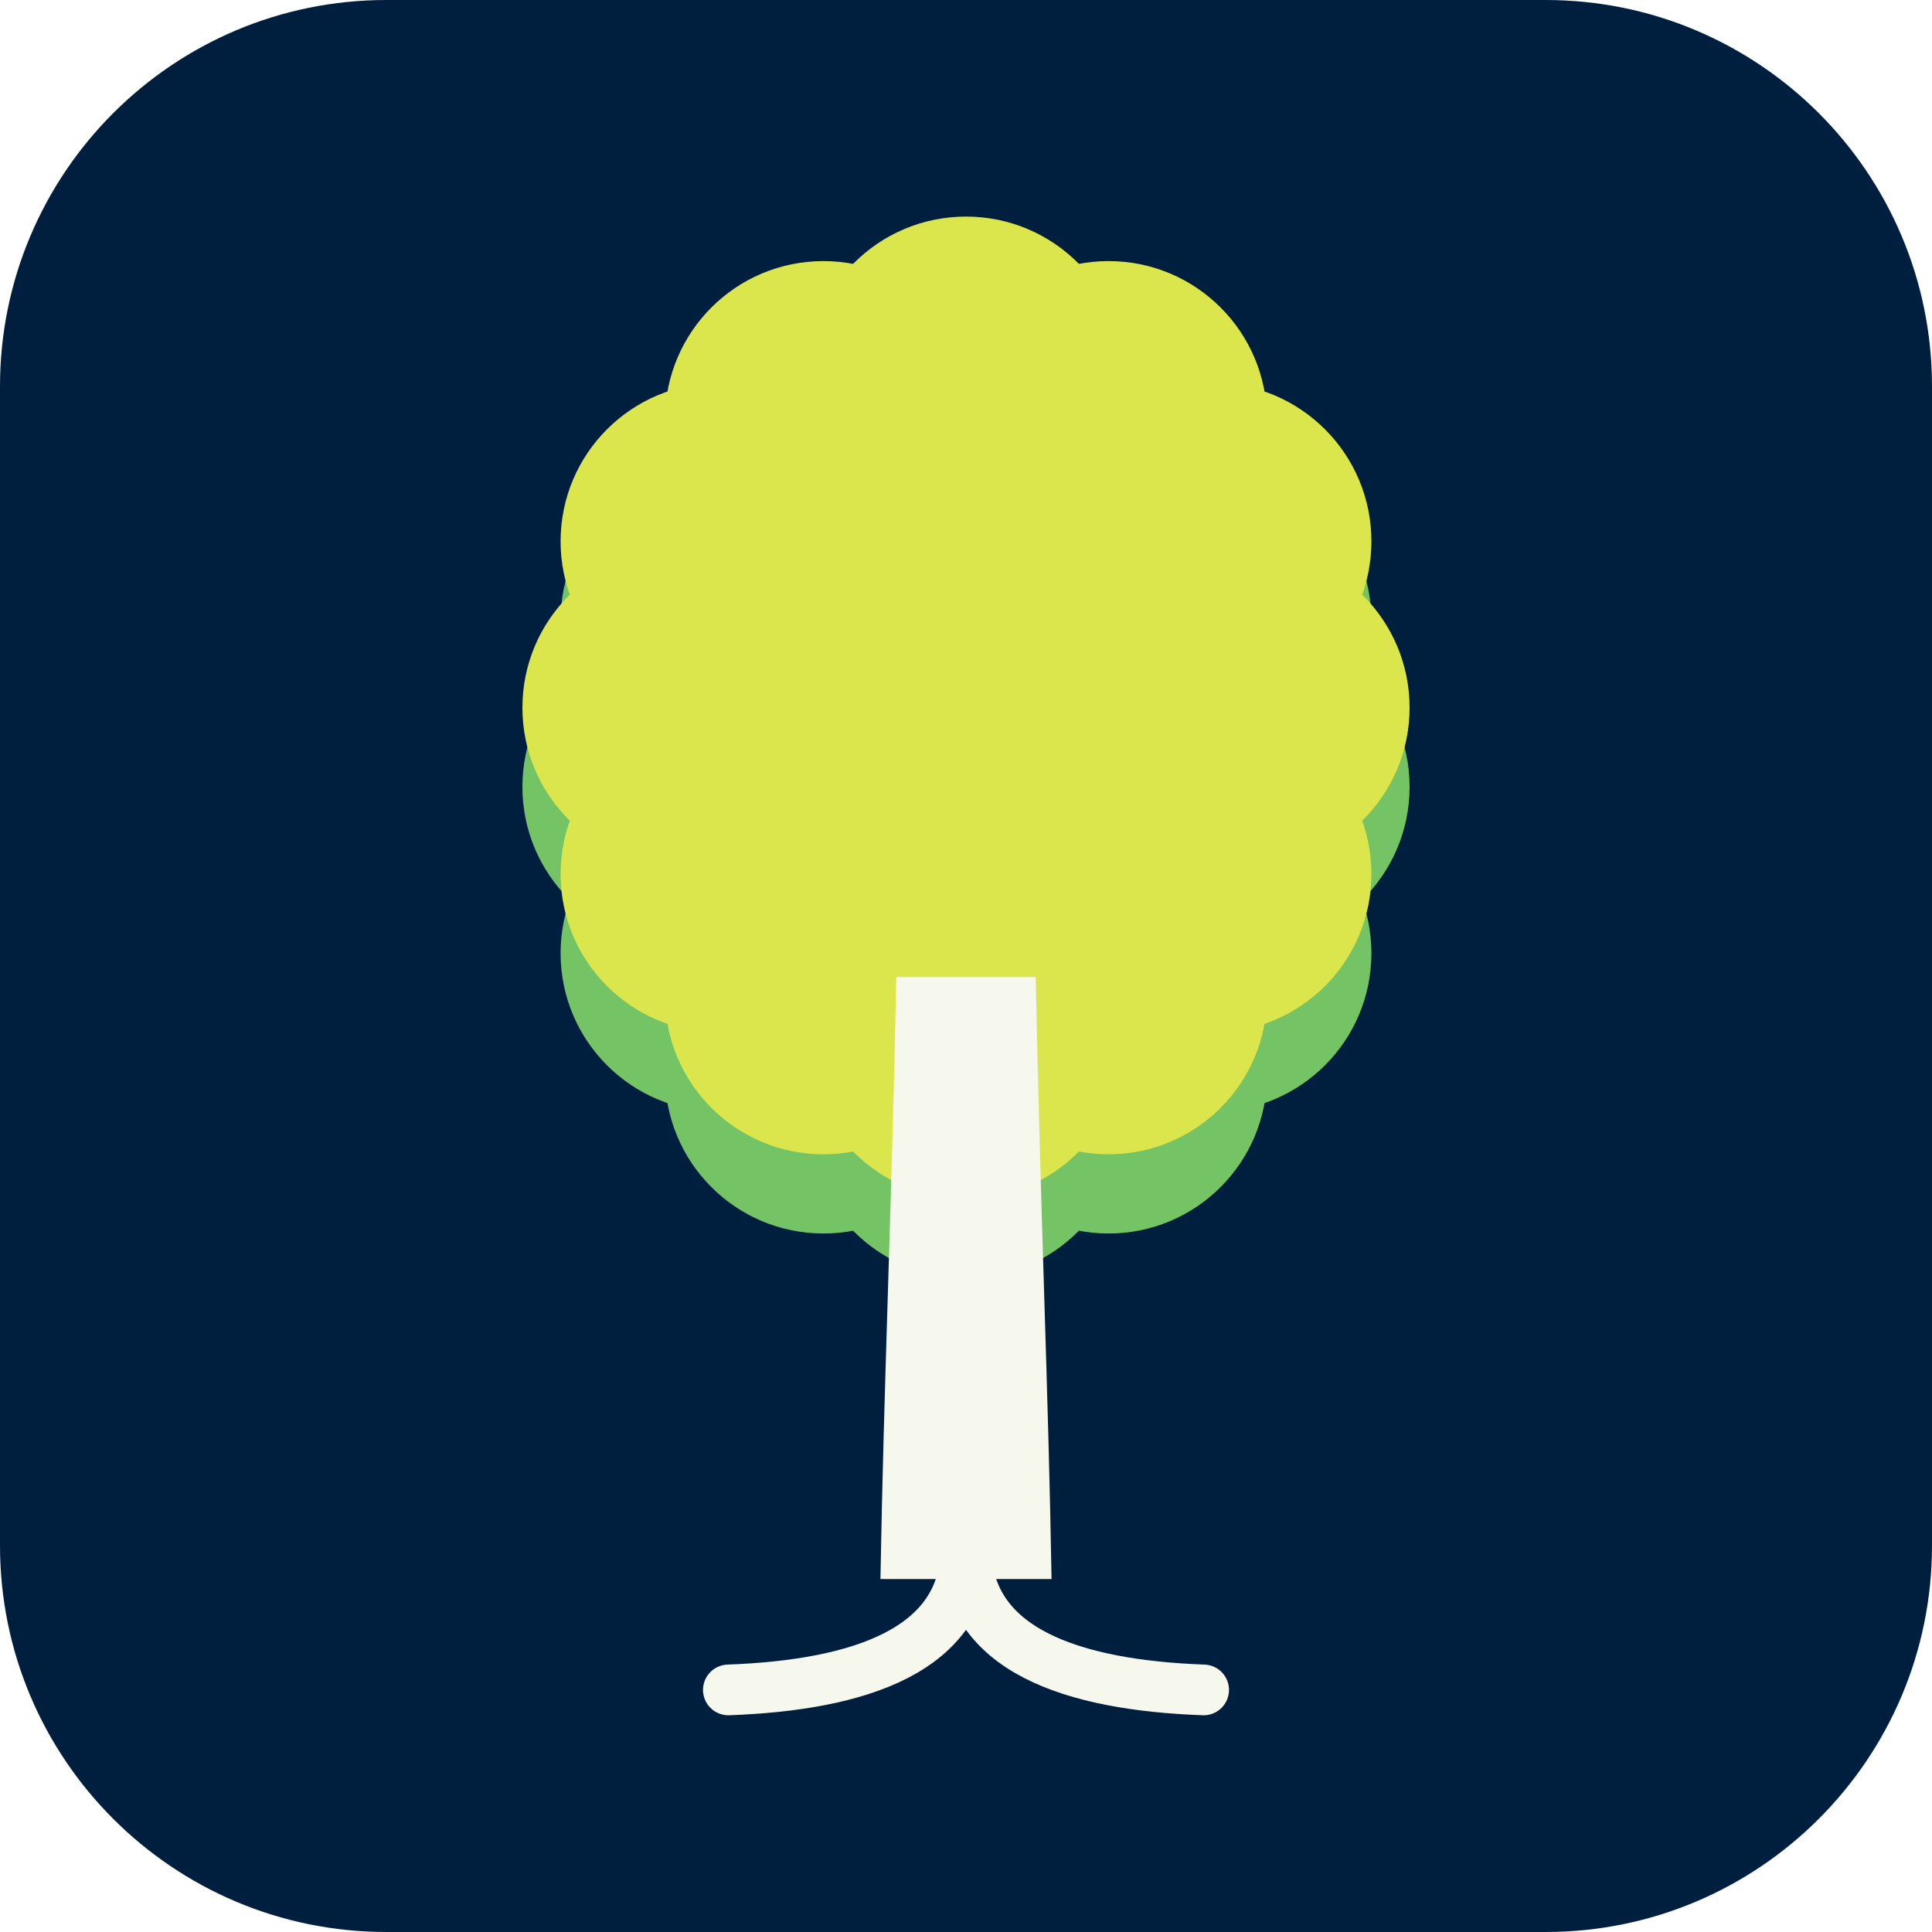
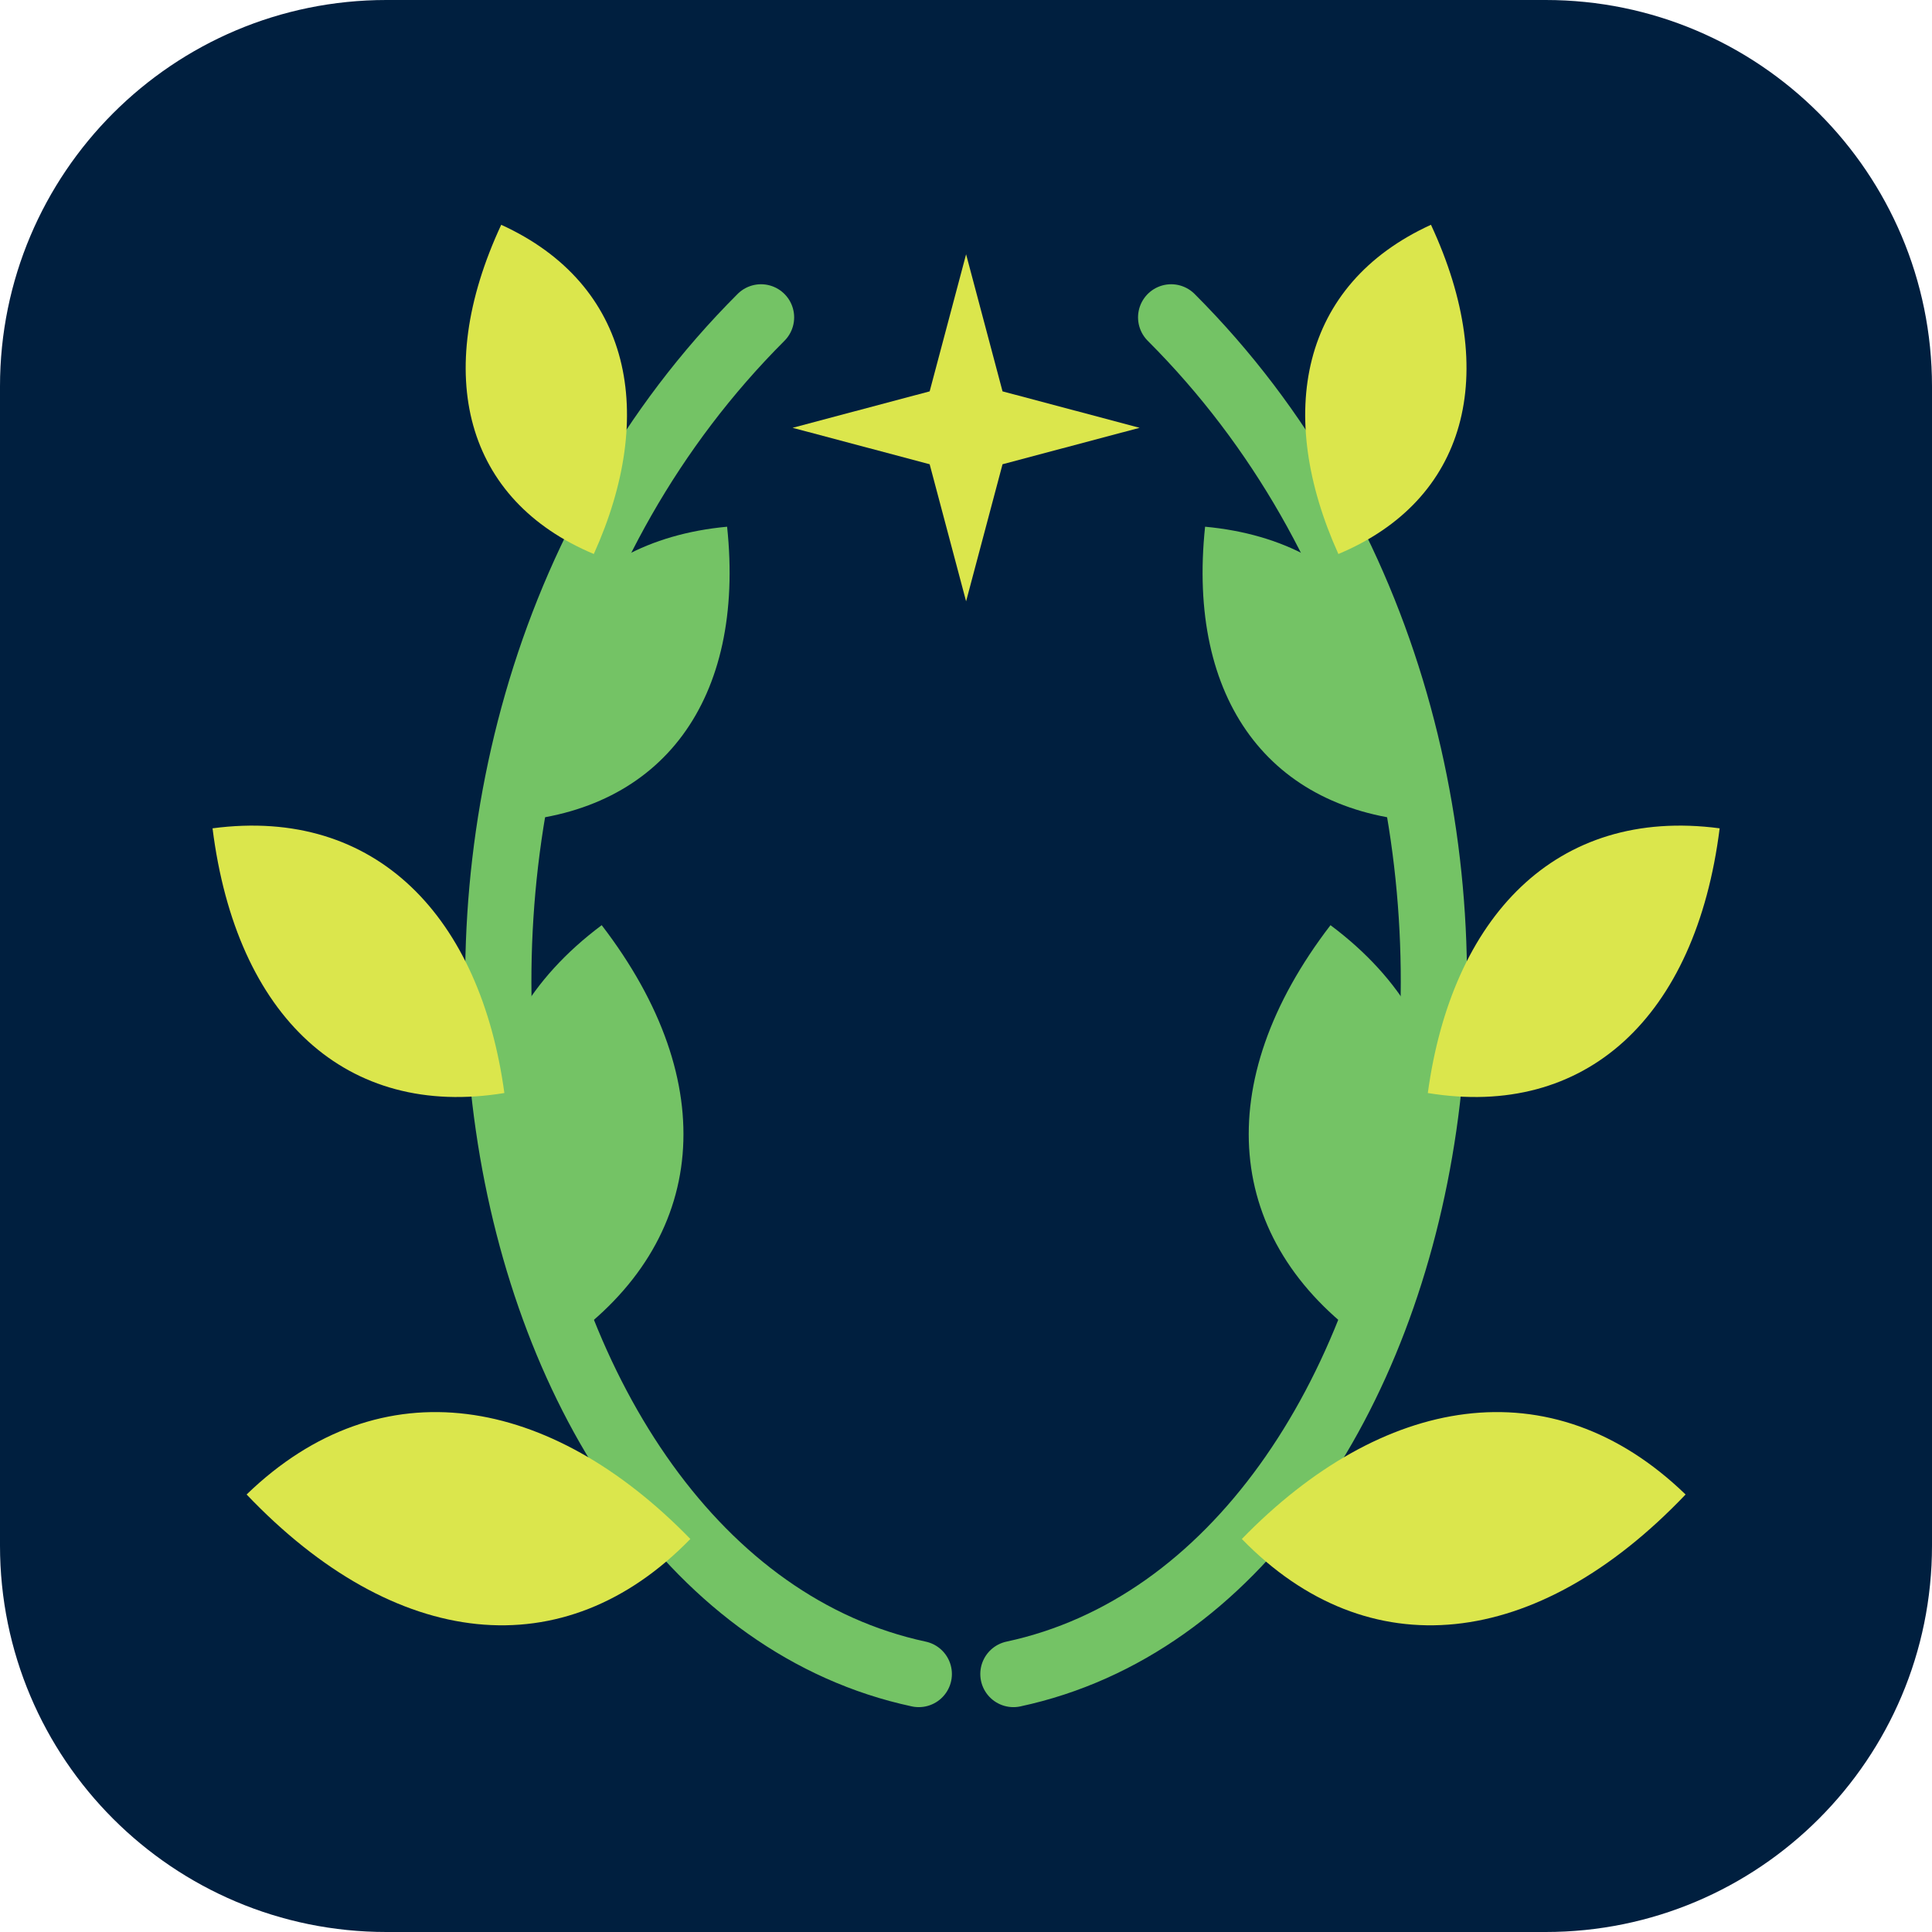
<svg xmlns="http://www.w3.org/2000/svg" viewBox="0 0 100 100" role="img" aria-label="TMF Life &amp; Legacy">
  <rect width="100" height="100" rx="20" fill="#001F3F" />
-   <g transform="translate(9.00 1.37) scale(0.82)">
-     <g fill="#74C365">
-       <ellipse cx="50.00" cy="48.00" rx="18.50" ry="20.50" />
-       <ellipse cx="50.00" cy="27.00" rx="10.00" ry="10.00" />
-       <ellipse cx="59.00" cy="29.81" rx="10.00" ry="10.00" />
-       <ellipse cx="65.59" cy="37.50" rx="10.00" ry="10.00" />
-       <ellipse cx="68.00" cy="48.00" rx="10.00" ry="10.00" />
-       <ellipse cx="65.59" cy="58.50" rx="10.00" ry="10.00" />
-       <ellipse cx="59.00" cy="66.19" rx="10.00" ry="10.00" />
-       <ellipse cx="50.00" cy="69.00" rx="10.00" ry="10.00" />
-       <ellipse cx="41.00" cy="66.19" rx="10.00" ry="10.00" />
-       <ellipse cx="34.41" cy="58.50" rx="10.00" ry="10.00" />
-       <ellipse cx="32.00" cy="48.00" rx="10.00" ry="10.00" />
-       <ellipse cx="34.41" cy="37.50" rx="10.00" ry="10.00" />
-       <ellipse cx="41.00" cy="29.81" rx="10.00" ry="10.00" />
-     </g>
-     <g fill="#DBE64C">
-       <ellipse cx="50.00" cy="43.00" rx="18.50" ry="20.50" />
-       <ellipse cx="50.00" cy="22.00" rx="10.00" ry="10.00" />
-       <ellipse cx="59.00" cy="24.81" rx="10.00" ry="10.00" />
-       <ellipse cx="65.59" cy="32.50" rx="10.00" ry="10.00" />
-       <ellipse cx="68.00" cy="43.00" rx="10.00" ry="10.00" />
-       <ellipse cx="65.59" cy="53.50" rx="10.00" ry="10.00" />
-       <ellipse cx="59.00" cy="61.19" rx="10.00" ry="10.00" />
-       <ellipse cx="50.00" cy="64.00" rx="10.00" ry="10.00" />
-       <ellipse cx="41.00" cy="61.19" rx="10.00" ry="10.00" />
-       <ellipse cx="34.41" cy="53.50" rx="10.00" ry="10.00" />
-       <ellipse cx="32.00" cy="43.00" rx="10.00" ry="10.00" />
-       <ellipse cx="34.41" cy="32.50" rx="10.00" ry="10.00" />
-       <ellipse cx="41.00" cy="24.81" rx="10.00" ry="10.00" />
-     </g>
-     <path d="M45.60 60.00 L54.40 60.00 C54.70 75.00 55.20 86.00 55.40 98.00 L44.60 98.00 C44.80 86.00 45.30 75.00 45.60 60.00 Z" fill="#F6F7ED" />
-     <path d="M50.00 96.00 C50.00 102.50 43.25 104.70 35.00 105.00" stroke="#F6F7ED" stroke-width="3.2" stroke-linecap="round" fill="none" />
-     <path d="M50.00 96.00 C50.00 102.50 56.75 104.70 65.00 105.00" stroke="#F6F7ED" stroke-width="3.2" stroke-linecap="round" fill="none" />
+   <g transform="translate(9.18 4.18) scale(0.8165)">
+     <path d="M47.00 101.00C19.00 95.00 9.00 43.00 37.00 15.00" fill="none" stroke="#74C365" stroke-width="4.20" stroke-linecap="round" />
+     <path d="M32.52 92.44C23.68 83.35 12.94 81.35 4.39 89.62C13.83 99.53 24.52 100.67 32.52 92.44Z" fill="#DBE64C" />
+     <path d="M24.69 79.90C33.64 73.53 34.57 63.52 26.90 53.53C17.71 60.40 17.59 70.55 24.69 79.90Z" fill="#74C365" />
+     <path d="M20.73 64.17C19.22 53.07 12.65 46.01 2.23 47.39C3.74 59.39 10.73 65.81 20.73 64.17Z" fill="#DBE64C" />
+     <path d="M21.14 46.96C30.74 46.29 36.01 39.25 34.85 28.27C24.85 29.20 20.11 36.72 21.14 46.96Z" fill="#74C365" />
+     <path d="M26.40 30.00C30.40 21.14 28.83 12.92 20.53 9.13C16.10 18.65 18.28 26.60 26.40 30.00Z" fill="#DBE64C" />
+     <path d="M53.00 101.00C81.00 95.00 91.00 43.00 63.00 15.00" fill="none" stroke="#74C365" stroke-width="4.20" stroke-linecap="round" />
+     <path d="M67.48 92.44C75.48 100.67 86.17 99.53 95.61 89.62C87.06 81.35 76.32 83.35 67.48 92.44Z" fill="#DBE64C" />
+     <path d="M75.31 79.90C82.41 70.55 82.29 60.40 73.10 53.53C65.43 63.52 66.36 73.53 75.31 79.90Z" fill="#74C365" />
+     <path d="M79.27 64.17C89.27 65.81 96.26 59.39 97.77 47.39C87.35 46.01 80.78 53.07 79.27 64.17Z" fill="#DBE64C" />
+     <path d="M78.86 46.96C79.89 36.72 75.15 29.20 65.15 28.27C63.99 39.25 69.26 46.29 78.86 46.96Z" fill="#74C365" />
+     <path d="M73.60 30.00C81.72 26.60 83.90 18.65 79.47 9.13C71.17 12.92 69.60 21.14 73.60 30.00Z" fill="#DBE64C" />
+     <path d="M50.00 11.00L52.31 19.69L61.00 22.00L52.31 24.31L50.00 33.00L47.69 24.31L39.00 22.00L47.69 19.69Z" fill="#DBE64C" />
  </g>
</svg>
